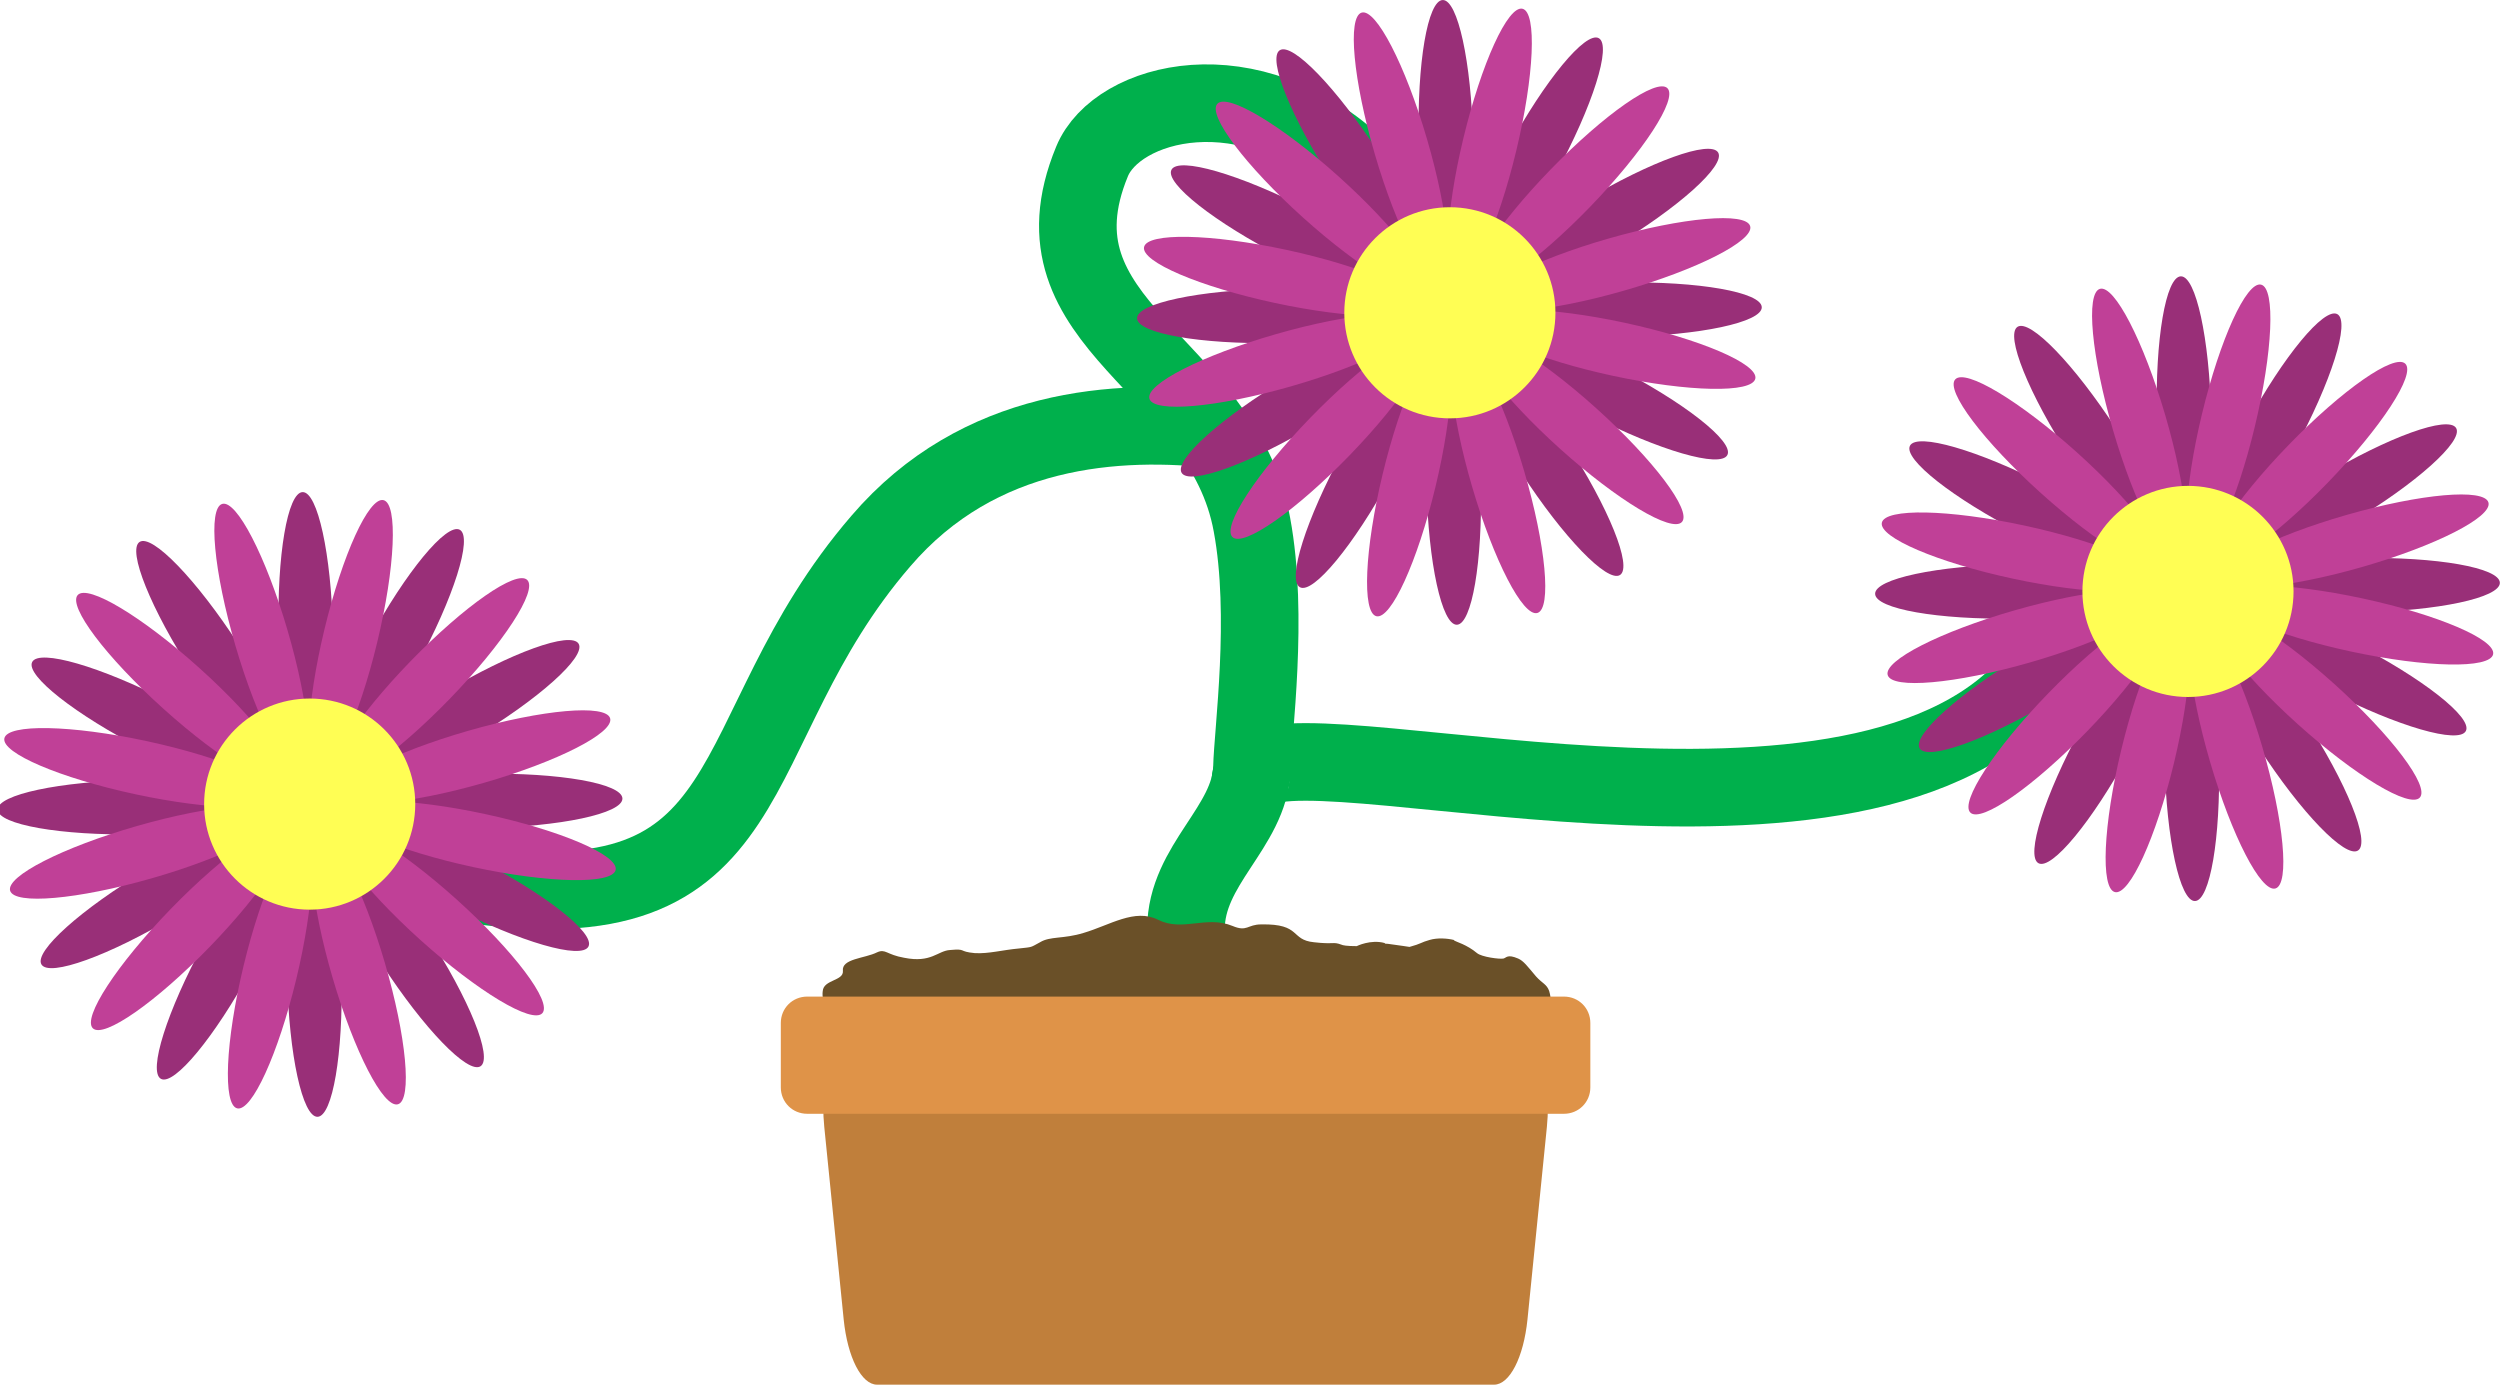
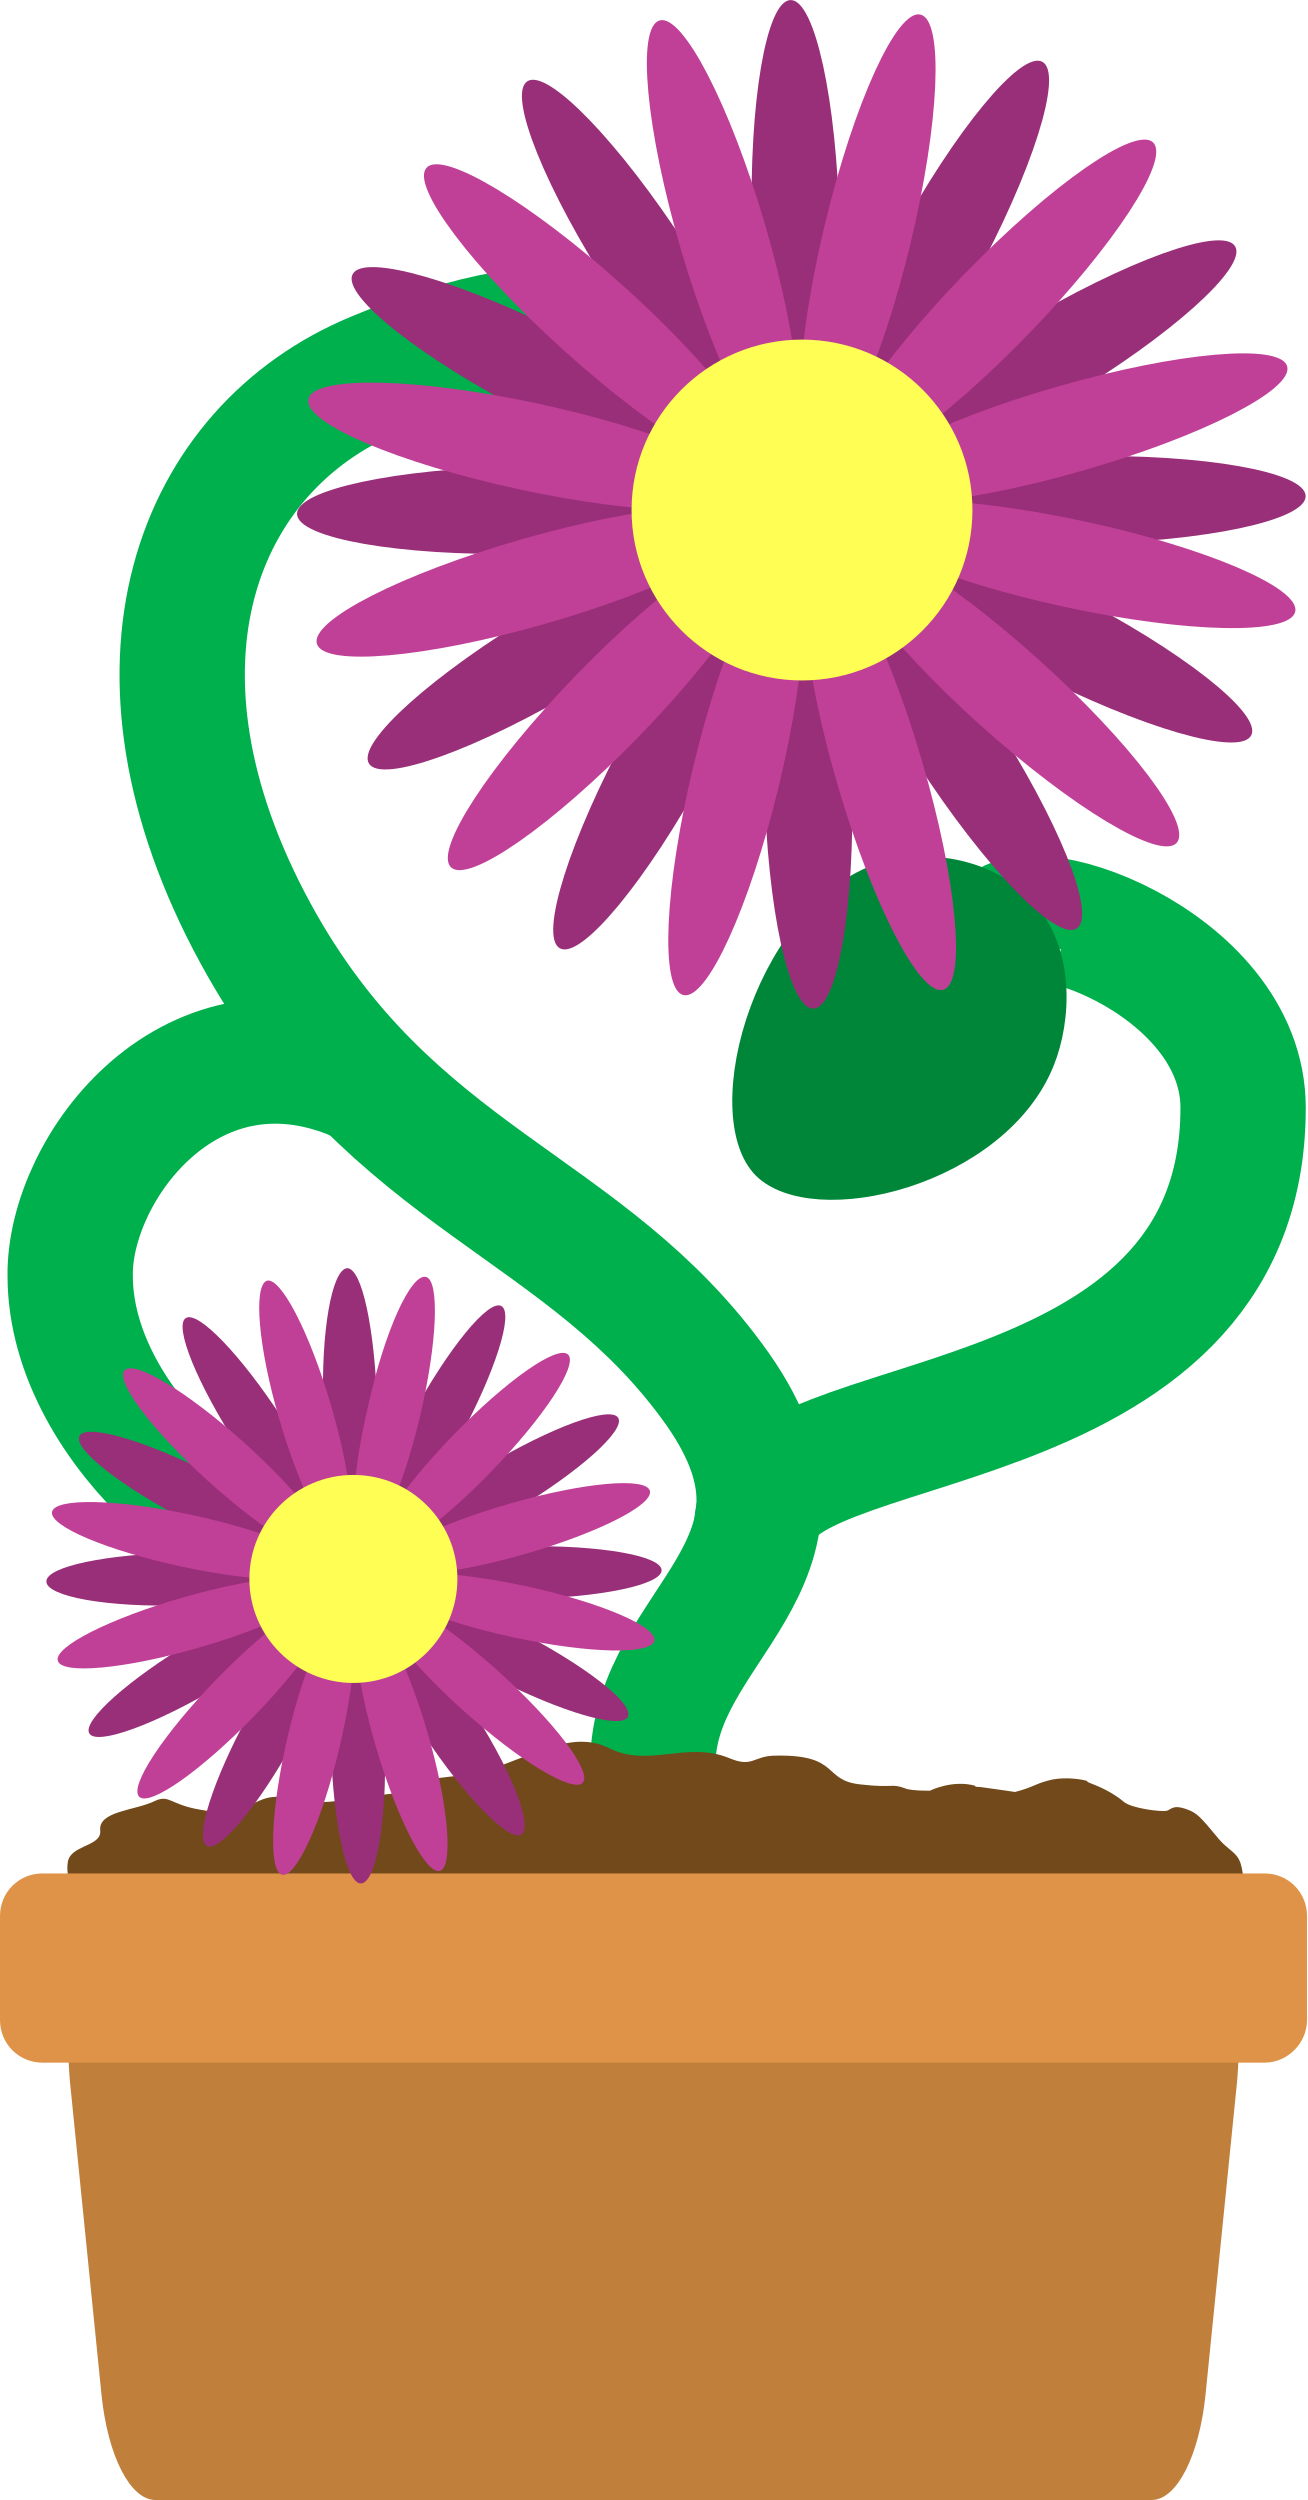
- <svg xmlns="http://www.w3.org/2000/svg" version="1.1" x="0px" y="0px" viewBox="0 0 322.1 178.4" style="enable-background:new 0 0 322.1 178.4;" xml:space="preserve">
+ <svg xmlns="http://www.w3.org/2000/svg" version="1.1" x="0px" y="0px" viewBox="0 0 104.3 199.5" style="enable-background:new 0 0 104.3 199.5;" xml:space="preserve">
  <style type="text/css">
	.st0{fill:none;stroke:#00B04C;stroke-width:10;stroke-miterlimit:10;}
- 	.st1{fill:#6A5028;}
- 	.st2{fill:#C07F3B;}
- 	.st3{fill:#DF9348;}
- 	.st4{fill:#992F78;}
- 	.st5{fill:#C04097;}
- 	.st6{fill:#FFFE54;}
+ 	.st1{fill:#008639;}
+ 	.st2{fill:#71491A;}
+ 	.st3{fill:#C07F3B;}
+ 	.st4{fill:#DF9348;}
+ 	.st5{fill:#992F78;}
+ 	.st6{fill:#C04097;}
+ 	.st7{fill:#FFFE54;}
</style>
-   <g id="stem__x2B__pot">
-     <g id="Layer_79">
-       <path class="st0" d="M152.8,119.7c0-8.3,8.2-13.1,8.5-20.7c0.1-4.7,2.2-19.6,0-31.4c-3.8-20.9-29.4-25.5-20.6-46.8    c3.2-7.8,20.4-12.4,34.4,1" />
+   <g id="stem">
+     <path class="st0" d="M52.1,140.8c0-11.2,14.9-16,5.2-29.9C46.8,96,31.2,94.3,20.4,74.5c-11.6-21.3-4.7-38.7,9.5-44.6   c15.9-6.7,23.1-3.2,30.7,1.7" />
+     <path class="st0" d="M60.4,121.7c0.2-9.6,38.8-5.7,38.8-33.3c0-11.8-18.4-18-19.4-13.8" />
+     <path class="st0" d="M29.2,86.4c-13.8-6.5-23.7,6.8-23.6,15.4C5.6,114.3,20.6,125.7,27,124" />
+   </g>
+   <g id="buds">
+     <path class="st1" d="M82.3,71.8c-3.1-3.3-8.1-4-11.6-3.1c-10.1,2.7-15.3,20.1-10.4,25.1c4.6,4.6,20,0.8,23.8-8.8   C85.5,81.5,85.9,75.6,82.3,71.8z" />
+   </g>
+   <g id="pot">
+     <g id="dirt">
+       <path class="st2" d="M98.9,152.3c0.4-1.5,0.4-2.6,0.1-3.6c-0.3-0.9-0.9-1-1.7-1.9c-1.1-1.3-1.6-2-2.3-2.3c-1.4-0.6-1.5-0.1-1.9,0    c-0.5,0.1-2.8-0.2-3.4-0.7c-1.3-1.1-2.8-1.5-2.9-1.6c0,0,0,0,0,0c0,0,0,0-0.1-0.1c-0.8-0.2-2.1-0.3-3.1,0    c-1.1,0.3-1.1,0.5-2.6,0.9c0,0,0,0,0,0c0,0-1.3-0.2-2.8-0.4c-0.2,0-0.4,0-0.4-0.1c-1.8-0.5-3.6,0.4-3.6,0.4c-1.3,0-1.8-0.1-2-0.2    c-1.1-0.4-0.9,0-3.5-0.3c-3.1-0.3-1.6-2.4-6.8-2.3c-1.8,0-1.8,1-3.7,0.2c-3.4-1.4-6.4,0.8-9.6-0.8c-3-1.5-6.2,0.7-9.6,1.7    c-2.6,0.8-4.3,0.4-5.6,1.2c-1.3,0.7-0.9,0.6-2.7,0.8c-2.2,0.2-3.9,0.7-5.7,0.6c-2.2-0.2-1-0.6-3.2-0.4c-1.6,0.1-2.4,1.7-5.9,1    c-2.3-0.4-2.4-1.2-3.5-0.7c-1.6,0.8-4.6,0.8-4.4,2.4c0.1,1.3-2.5,1.1-2.6,2.6c-0.1,0.7,0.1,1.5,0.5,2.4c0,0,0.9,2,2.8,3.3    C14.6,158.7,88.7,153.1,98.9,152.3z" />
    </g>
-     <g id="Layer_78">
-       <path class="st0" d="M161.1,100.6c0.2-9.6,74.2,14.1,99.4-11.4" />
-     </g>
-     <g id="Layer_77">
-       <path class="st0" d="M157.4,55.4c-13.5-1.6-31.3-0.4-43.9,14.3c-21.4,24.8-13.8,50.2-53.7,44.1" />
-     </g>
-     <g id="Layer_82">
-       <path class="st1" d="M199.5,131.3c0.4-1.5,0.4-2.6,0.1-3.6c-0.3-0.9-0.9-1-1.7-1.9c-1.1-1.3-1.6-2-2.3-2.3c-1.4-0.6-1.5-0.1-1.9,0    c-0.5,0.1-2.8-0.2-3.4-0.7c-1.3-1.1-2.8-1.5-2.9-1.6c0,0,0,0,0,0c0,0,0,0-0.1-0.1c-0.8-0.2-2.1-0.3-3.1,0    c-1.1,0.3-1.1,0.5-2.6,0.9c0,0,0,0,0,0c0,0-1.3-0.2-2.8-0.4c-0.2,0-0.4,0-0.4-0.1c-1.8-0.5-3.6,0.4-3.6,0.4c-1.3,0-1.8-0.1-2-0.2    c-1.1-0.4-0.9,0-3.5-0.3c-3.1-0.3-1.6-2.4-6.8-2.3c-1.8,0-1.8,1-3.7,0.2c-3.4-1.4-6.4,0.8-9.6-0.8c-3-1.5-6.2,0.7-9.6,1.7    c-2.6,0.8-4.3,0.4-5.6,1.2c-1.3,0.7-0.9,0.6-2.7,0.8c-2.2,0.2-3.9,0.7-5.7,0.6c-2.2-0.2-1-0.6-3.2-0.4c-1.6,0.1-2.4,1.7-5.9,1    c-2.3-0.4-2.4-1.2-3.5-0.7c-1.6,0.8-4.6,0.8-4.4,2.4c0.1,1.3-2.5,1.1-2.6,2.6c-0.1,0.7,0.1,1.5,0.5,2.4c0,0,0.9,2,2.8,3.3    C115.3,137.6,189.4,132,199.5,131.3z" />
-     </g>
-     <g id="Layer_81">
-       <path class="st2" d="M192.5,178.4h-79.5c-2,0-3.8-3.5-4.3-8.4l-2.5-24.8c-0.7-7.1,1.4-14,4.3-14H195c2.9,0,5,6.9,4.3,14l-2.5,24.8    C196.3,174.9,194.5,178.4,192.5,178.4z" />
-     </g>
-     <g id="Layer_80">
-       <path class="st3" d="M201.5,143.5H104c-1.9,0-3.4-1.5-3.4-3.4v-8.3c0-1.9,1.5-3.4,3.4-3.4h97.5c1.9,0,3.4,1.5,3.4,3.4v8.3    C204.9,142,203.4,143.5,201.5,143.5z" />
-     </g>
+     <path class="st3" d="M91.9,199.5H12.4c-2,0-3.8-3.5-4.3-8.4l-2.5-24.8c-0.7-7.1,1.4-14,4.3-14h84.5c2.9,0,5,6.9,4.3,14l-2.5,24.8   C95.7,196,93.9,199.5,91.9,199.5z" />
+     <path class="st4" d="M100.9,164.6H3.4c-1.9,0-3.4-1.5-3.4-3.4v-8.3c0-1.9,1.5-3.4,3.4-3.4h97.5c1.9,0,3.4,1.5,3.4,3.4v8.3   C104.3,163,102.8,164.6,100.9,164.6z" />
  </g>
-   <g id="petals">
-     <ellipse id="petals_24_" transform="matrix(0.8388 -0.5445 0.5445 0.8388 16.3862 98.5777)" class="st4" cx="174.7" cy="21.6" rx="3.5" ry="18" />
-     <ellipse id="petals_23_" transform="matrix(0.8388 -0.5445 0.5445 0.8388 -3.726654e-02 117.7941)" class="st4" cx="198.9" cy="59" rx="3.5" ry="18" />
-     <ellipse id="petals_22_" transform="matrix(0.4563 -0.8898 0.8898 0.4563 63.9626 164.9507)" class="st4" cx="167" cy="30.1" rx="3.5" ry="18" />
-     <ellipse id="petals_21_" transform="matrix(0.4563 -0.8898 0.8898 0.4563 67.4209 211.2429)" class="st4" cx="206.6" cy="50.4" rx="3.5" ry="18" />
-     <ellipse id="petals_20_" transform="matrix(0.9998 -1.749077e-02 1.749077e-02 0.9998 -0.6863 2.8838)" class="st4" cx="164.5" cy="40.7" rx="18" ry="3.5" />
-     <ellipse id="petals_19_" transform="matrix(0.9998 -1.749077e-02 1.749077e-02 0.9998 -0.6659 3.6622)" class="st4" cx="209" cy="39.9" rx="18" ry="3.5" />
-     <ellipse id="petals_18_" transform="matrix(0.8584 -0.513 0.513 0.8584 -2.7829 93.3343)" class="st4" cx="167.7" cy="51.7" rx="18" ry="3.5" />
-     <ellipse id="petals_17_" transform="matrix(0.8584 -0.513 0.513 0.8584 14.3439 109.704)" class="st4" cx="205.9" cy="28.9" rx="18" ry="3.5" />
-     <ellipse id="petals_16_" transform="matrix(0.478 -0.8784 0.8784 0.478 39.3838 185.9509)" class="st4" cx="176.1" cy="59.8" rx="18" ry="3.5" />
-     <ellipse id="petals_15_" transform="matrix(0.478 -0.8784 0.8784 0.478 84.8394 184.2291)" class="st4" cx="197.4" cy="20.7" rx="18" ry="3.5" />
-     <ellipse id="petals_14_" transform="matrix(0.9997 -2.281180e-02 2.281180e-02 0.9997 -1.378 4.2886)" class="st4" cx="187.3" cy="62.5" rx="3.5" ry="18" />
-     <ellipse id="petals_4_" transform="matrix(0.9997 -2.281180e-02 2.281180e-02 0.9997 -0.363 4.2538)" class="st4" cx="186.3" cy="18" rx="3.5" ry="18" />
-     <ellipse id="petals_13_" transform="matrix(0.6691 -0.7432 0.7432 0.6691 37.459 134.9188)" class="st5" cx="170.2" cy="25.4" rx="3.5" ry="18" />
-     <ellipse id="petals_12_" transform="matrix(0.6691 -0.7432 0.7432 0.6691 26.2704 169.3644)" class="st5" cx="203.3" cy="55.2" rx="3.5" ry="18" />
-     <ellipse id="petals_11_" transform="matrix(0.2102 -0.9777 0.9777 0.2102 95.5101 189.4502)" class="st5" cx="165" cy="35.6" rx="3.5" ry="18" />
-     <ellipse id="petals_10_" transform="matrix(0.2102 -0.9777 0.9777 0.2102 120.7342 239.3928)" class="st5" cx="208.5" cy="45" rx="3.5" ry="18" />
-     <ellipse id="petals_9_" transform="matrix(0.9612 -0.2759 0.2759 0.9612 -6.3913 47.4389)" class="st5" cx="165.4" cy="46.4" rx="18" ry="3.5" />
-     <ellipse id="petals_8_" transform="matrix(0.9612 -0.2759 0.2759 0.9612 -1.34 58.7697)" class="st5" cx="208.2" cy="34.1" rx="18" ry="3.5" />
-     <ellipse id="petals_7_" transform="matrix(0.6962 -0.7179 0.7179 0.6962 11.6458 140.0533)" class="st5" cx="171.3" cy="56.3" rx="18" ry="3.5" />
-     <ellipse id="petals_6_" transform="matrix(0.6962 -0.7179 0.7179 0.6962 44.0046 152.5922)" class="st5" cx="202.3" cy="24.3" rx="18" ry="3.5" />
-     <ellipse id="petals_5_" transform="matrix(0.2341 -0.9722 0.9722 0.2341 78.8548 223.9543)" class="st5" cx="181.6" cy="61.9" rx="18" ry="3.5" />
-     <ellipse id="petals_3_" transform="matrix(0.2341 -0.9722 0.9722 0.2341 128.9157 200.9356)" class="st5" cx="192" cy="18.6" rx="18" ry="3.5" />
-     <ellipse id="petals_2_" transform="matrix(0.9597 -0.2811 0.2811 0.9597 -9.5466 56.7382)" class="st5" cx="193" cy="61.7" rx="3.5" ry="18" />
-     <ellipse id="petals_1_" transform="matrix(0.9597 -0.2811 0.2811 0.9597 1.957 51.4993)" class="st5" cx="180.5" cy="18.9" rx="3.5" ry="18" />
-     <ellipse id="petals_48_" transform="matrix(0.8388 -0.5445 0.5445 0.8388 12.368 156.0792)" class="st4" cx="269.7" cy="57.2" rx="3.5" ry="18" />
-     <ellipse id="petals_47_" transform="matrix(0.8388 -0.5445 0.5445 0.8388 -4.0554 175.2956)" class="st4" cx="294" cy="94.5" rx="3.5" ry="18" />
-     <ellipse id="petals_46_" transform="matrix(0.4563 -0.8898 0.8898 0.4563 84.0391 268.8822)" class="st4" cx="262.1" cy="65.7" rx="3.5" ry="18" />
-     <ellipse id="petals_45_" transform="matrix(0.4563 -0.8898 0.8898 0.4563 87.4973 315.1743)" class="st4" cx="301.7" cy="86" rx="3.5" ry="18" />
-     <ellipse id="petals_44_" transform="matrix(0.9998 -1.749077e-02 1.749077e-02 0.9998 -1.2933 4.5525)" class="st4" cx="259.6" cy="76.2" rx="18" ry="3.5" />
-     <ellipse id="petals_43_" transform="matrix(0.9998 -1.749077e-02 1.749077e-02 0.9998 -1.2729 5.3309)" class="st4" cx="304.1" cy="75.4" rx="18" ry="3.5" />
-     <ellipse id="petals_42_" transform="matrix(0.8584 -0.513 0.513 0.8584 -7.5471 147.147)" class="st4" cx="262.8" cy="87.2" rx="18" ry="3.5" />
-     <ellipse id="petals_41_" transform="matrix(0.8584 -0.513 0.513 0.8584 9.5796 163.5168)" class="st4" cx="301" cy="64.4" rx="18" ry="3.5" />
-     <ellipse id="petals_40_" transform="matrix(0.478 -0.8784 0.8784 0.478 57.8093 288.0266)" class="st4" cx="271.2" cy="95.4" rx="18" ry="3.5" />
-     <ellipse id="petals_39_" transform="matrix(0.478 -0.8784 0.8784 0.478 103.2649 286.3047)" class="st4" cx="292.5" cy="56.3" rx="18" ry="3.5" />
-     <ellipse id="petals_38_" transform="matrix(0.9997 -2.281180e-02 2.281180e-02 0.9997 -2.1639 6.467)" class="st4" cx="282.4" cy="98.1" rx="3.5" ry="18" />
-     <ellipse id="petals_37_" transform="matrix(0.9997 -2.281180e-02 2.281180e-02 0.9997 -1.1488 6.4323)" class="st4" cx="281.4" cy="53.6" rx="3.5" ry="18" />
-     <ellipse id="petals_36_" transform="matrix(0.6691 -0.7432 0.7432 0.6691 42.5162 217.3487)" class="st5" cx="265.3" cy="60.9" rx="3.5" ry="18" />
-     <ellipse id="petals_35_" transform="matrix(0.6691 -0.7432 0.7432 0.6691 31.3276 251.7943)" class="st5" cx="298.4" cy="90.7" rx="3.5" ry="18" />
-     <ellipse id="petals_34_" transform="matrix(0.2102 -0.9777 0.9777 0.2102 135.8688 310.4819)" class="st5" cx="260.1" cy="71.1" rx="3.5" ry="18" />
-     <ellipse id="petals_33_" transform="matrix(0.2102 -0.9777 0.9777 0.2102 161.0928 360.4244)" class="st5" cx="303.6" cy="80.5" rx="3.5" ry="18" />
-     <ellipse id="petals_32_" transform="matrix(0.9612 -0.2759 0.2759 0.9612 -12.5053 75.0587)" class="st5" cx="260.5" cy="82" rx="18" ry="3.5" />
-     <ellipse id="petals_31_" transform="matrix(0.9612 -0.2759 0.2759 0.9612 -7.454 86.3894)" class="st5" cx="303.3" cy="69.7" rx="18" ry="3.5" />
-     <ellipse id="petals_30_" transform="matrix(0.6962 -0.7179 0.7179 0.6962 15.0267 219.1137)" class="st5" cx="266.4" cy="91.8" rx="18" ry="3.5" />
-     <ellipse id="petals_29_" transform="matrix(0.6962 -0.7179 0.7179 0.6962 47.3855 231.6526)" class="st5" cx="297.4" cy="59.8" rx="18" ry="3.5" />
-     <ellipse id="petals_28_" transform="matrix(0.2341 -0.9722 0.9722 0.2341 117.1381 343.6212)" class="st5" cx="276.7" cy="97.5" rx="18" ry="3.5" />
-     <ellipse id="petals_27_" transform="matrix(0.2341 -0.9722 0.9722 0.2341 167.1989 320.6026)" class="st5" cx="287.1" cy="54.2" rx="18" ry="3.5" />
-     <ellipse id="petals_26_" transform="matrix(0.9597 -0.2811 0.2811 0.9597 -15.7012 84.8966)" class="st5" cx="288.1" cy="97.2" rx="3.5" ry="18" />
-     <ellipse id="petals_25_" transform="matrix(0.9597 -0.2811 0.2811 0.9597 -4.1976 79.6578)" class="st5" cx="275.6" cy="54.5" rx="3.5" ry="18" />
-   </g>
-   <g id="centers">
-     <circle class="st6" cx="281.9" cy="76.2" r="13.6" />
-     <circle class="st6" cx="186.8" cy="40.3" r="13.6" />
-     <ellipse id="petals_96_" transform="matrix(0.8388 -0.5445 0.5445 0.8388 -41.7594 28.8442)" class="st4" cx="27.8" cy="84.9" rx="3.5" ry="18" />
-     <ellipse id="petals_95_" transform="matrix(0.8388 -0.5445 0.5445 0.8388 -58.1828 48.0607)" class="st4" cx="52.1" cy="122.3" rx="3.5" ry="18" />
-     <ellipse id="petals_94_" transform="matrix(0.4563 -0.8898 0.8898 0.4563 -72.2042 68.727)" class="st4" cx="20.1" cy="93.5" rx="3.5" ry="18" />
-     <ellipse id="petals_93_" transform="matrix(0.4563 -0.8898 0.8898 0.4563 -68.7459 115.0192)" class="st4" cx="59.8" cy="113.8" rx="3.5" ry="18" />
-     <ellipse id="petals_92_" transform="matrix(0.9998 -1.749077e-02 1.749077e-02 0.9998 -1.8163 0.3253)" class="st4" cx="17.7" cy="104" rx="18" ry="3.5" />
-     <ellipse id="petals_91_" transform="matrix(0.9998 -1.749077e-02 1.749077e-02 0.9998 -1.7959 1.1038)" class="st4" cx="62.2" cy="103.2" rx="18" ry="3.5" />
-     <ellipse id="petals_90_" transform="matrix(0.8584 -0.513 0.513 0.8584 -56.0575 26.9794)" class="st4" cx="20.8" cy="115" rx="18" ry="3.5" />
-     <ellipse id="petals_89_" transform="matrix(0.8584 -0.513 0.513 0.8584 -38.9308 43.3491)" class="st4" cx="59.1" cy="92.2" rx="18" ry="3.5" />
-     <ellipse id="petals_88_" transform="matrix(0.478 -0.8784 0.8784 0.478 -92.8826 90.0359)" class="st4" cx="29.3" cy="123.2" rx="18" ry="3.5" />
-     <ellipse id="petals_87_" transform="matrix(0.478 -0.8784 0.8784 0.478 -47.427 88.314)" class="st4" cx="50.6" cy="84.1" rx="18" ry="3.5" />
-     <ellipse id="petals_86_" transform="matrix(0.9997 -2.281180e-02 2.281180e-02 0.9997 -2.8607 0.9556)" class="st4" cx="40.5" cy="125.9" rx="3.5" ry="18" />
-     <ellipse id="petals_85_" transform="matrix(0.9997 -2.281180e-02 2.281180e-02 0.9997 -1.8456 0.9209)" class="st4" cx="39.4" cy="81.4" rx="3.5" ry="18" />
-     <ellipse id="petals_84_" transform="matrix(0.6691 -0.7432 0.7432 0.6691 -58.1882 46.7518)" class="st5" cx="23.4" cy="88.7" rx="3.5" ry="18" />
-     <ellipse id="petals_83_" transform="matrix(0.6691 -0.7432 0.7432 0.6691 -69.3767 81.1973)" class="st5" cx="56.5" cy="118.5" rx="3.5" ry="18" />
-     <ellipse id="petals_82_" transform="matrix(0.2102 -0.9777 0.9777 0.2102 -82.3574 95.9121)" class="st5" cx="18.2" cy="98.9" rx="3.5" ry="18" />
-     <ellipse id="petals_81_" transform="matrix(0.2102 -0.9777 0.9777 0.2102 -57.1334 145.8547)" class="st5" cx="61.7" cy="108.3" rx="3.5" ry="18" />
-     <ellipse id="petals_80_" transform="matrix(0.9612 -0.2759 0.2759 0.9612 -29.5654 9.3808)" class="st5" cx="18.6" cy="109.8" rx="18" ry="3.5" />
-     <ellipse id="petals_79_" transform="matrix(0.9612 -0.2759 0.2759 0.9612 -24.5141 20.7115)" class="st5" cx="61.3" cy="97.5" rx="18" ry="3.5" />
-     <ellipse id="petals_78_" transform="matrix(0.6962 -0.7179 0.7179 0.6962 -78.4214 53.8875)" class="st5" cx="24.5" cy="119.6" rx="18" ry="3.5" />
-     <ellipse id="petals_77_" transform="matrix(0.6962 -0.7179 0.7179 0.6962 -46.0626 66.4263)" class="st5" cx="55.4" cy="87.6" rx="18" ry="3.5" />
-     <ellipse id="petals_76_" transform="matrix(0.2341 -0.9722 0.9722 0.2341 -95.1656 129.7038)" class="st5" cx="34.7" cy="125.3" rx="18" ry="3.5" />
-     <ellipse id="petals_75_" transform="matrix(0.2341 -0.9722 0.9722 0.2341 -45.1048 106.6851)" class="st5" cx="45.2" cy="82" rx="18" ry="3.5" />
-     <ellipse id="petals_74_" transform="matrix(0.9597 -0.2811 0.2811 0.9597 -33.2619 18.0233)" class="st5" cx="46.2" cy="125" rx="3.5" ry="18" />
-     <ellipse id="petals_73_" transform="matrix(0.9597 -0.2811 0.2811 0.9597 -21.7584 12.7845)" class="st5" cx="33.7" cy="82.2" rx="3.5" ry="18" />
-     <circle class="st6" cx="39.9" cy="103.6" r="13.6" />
+   <g id="flowers">
+     <ellipse id="petals_120_" transform="matrix(0.8388 -0.5445 0.5445 0.8388 -3.4121 31.7253)" class="st5" cx="51.9" cy="21.6" rx="3.5" ry="18" />
+     <ellipse id="petals_119_" transform="matrix(0.8388 -0.5445 0.5445 0.8388 -19.8356 50.9418)" class="st5" cx="76.1" cy="59" rx="3.5" ry="18" />
+     <ellipse id="petals_118_" transform="matrix(0.4563 -0.8898 0.8898 0.4563 -2.7979 55.6956)" class="st5" cx="44.2" cy="30.1" rx="3.5" ry="18" />
+     <ellipse id="petals_117_" transform="matrix(0.4563 -0.8898 0.8898 0.4563 0.6603 101.9878)" class="st5" cx="83.8" cy="50.5" rx="3.5" ry="18" />
+     <ellipse id="petals_116_" transform="matrix(0.9998 -1.749077e-02 1.749077e-02 0.9998 -0.7052 0.7361)" class="st5" cx="41.7" cy="40.7" rx="18" ry="3.5" />
+     <ellipse id="petals_115_" transform="matrix(0.9998 -1.749077e-02 1.749077e-02 0.9998 -0.6848 1.5145)" class="st5" cx="86.2" cy="39.9" rx="18" ry="3.5" />
+     <ellipse id="petals_114_" transform="matrix(0.8584 -0.513 0.513 0.8584 -20.1737 30.3454)" class="st5" cx="44.9" cy="51.7" rx="18" ry="3.5" />
+     <ellipse id="petals_113_" transform="matrix(0.8584 -0.513 0.513 0.8584 -3.047 46.7151)" class="st5" cx="83.1" cy="28.9" rx="18" ry="3.5" />
+     <ellipse id="petals_112_" transform="matrix(0.478 -0.8784 0.8784 0.478 -24.7202 78.0994)" class="st5" cx="53.3" cy="59.8" rx="18" ry="3.5" />
+     <ellipse id="petals_111_" transform="matrix(0.478 -0.8784 0.8784 0.478 20.7354 76.3775)" class="st5" cx="74.6" cy="20.7" rx="18" ry="3.5" />
+     <ellipse id="petals_110_" transform="matrix(0.9997 -2.281180e-02 2.281180e-02 0.9997 -1.4101 1.4875)" class="st5" cx="64.5" cy="62.5" rx="3.5" ry="18" />
+     <ellipse id="petals_109_" transform="matrix(0.9997 -2.281180e-02 2.281180e-02 0.9997 -0.3951 1.4528)" class="st5" cx="63.5" cy="18" rx="3.5" ry="18" />
+     <ellipse id="petals_108_" transform="matrix(0.6691 -0.7432 0.7432 0.6691 -3.1788 43.6652)" class="st6" cx="47.4" cy="25.4" rx="3.5" ry="18" />
+     <ellipse id="petals_107_" transform="matrix(0.6691 -0.7432 0.7432 0.6691 -14.3673 78.1108)" class="st6" cx="80.5" cy="55.2" rx="3.5" ry="18" />
+     <ellipse id="petals_106_" transform="matrix(0.2102 -0.9777 0.9777 0.2102 -1.4724 69.4094)" class="st6" cx="42.2" cy="35.6" rx="3.5" ry="18" />
+     <ellipse id="petals_105_" transform="matrix(0.2102 -0.9777 0.9777 0.2102 23.7517 119.3519)" class="st6" cx="85.7" cy="45" rx="3.5" ry="18" />
+     <ellipse id="petals_104_" transform="matrix(0.9612 -0.2759 0.2759 0.9612 -11.1606 13.5559)" class="st6" cx="42.6" cy="46.4" rx="18" ry="3.5" />
+     <ellipse id="petals_103_" transform="matrix(0.9612 -0.2759 0.2759 0.9612 -6.1093 24.8866)" class="st6" cx="85.4" cy="34.2" rx="18" ry="3.5" />
+     <ellipse id="petals_102_" transform="matrix(0.6962 -0.7179 0.7179 0.6962 -25.6657 51.9075)" class="st6" cx="48.5" cy="56.3" rx="18" ry="3.5" />
+     <ellipse id="petals_101_" transform="matrix(0.6962 -0.7179 0.7179 0.6962 6.6931 64.4464)" class="st6" cx="79.5" cy="24.3" rx="18" ry="3.5" />
+     <ellipse id="petals_100_" transform="matrix(0.2341 -0.9722 0.9722 0.2341 -15.1982 104.5808)" class="st6" cx="58.8" cy="61.9" rx="18" ry="3.5" />
+     <ellipse id="petals_99_" transform="matrix(0.2341 -0.9722 0.9722 0.2341 34.8626 81.5621)" class="st6" cx="69.2" cy="18.7" rx="18" ry="3.5" />
+     <ellipse id="petals_98_" transform="matrix(0.9597 -0.2811 0.2811 0.9597 -14.4979 22.2275)" class="st6" cx="70.2" cy="61.7" rx="3.5" ry="18" />
+     <ellipse id="petals_97_" transform="matrix(0.9597 -0.2811 0.2811 0.9597 -2.9943 16.9886)" class="st6" cx="57.7" cy="18.9" rx="3.5" ry="18" />
+     <circle class="st7" cx="64" cy="40.7" r="13.6" />
+     <ellipse id="petals_24_" transform="matrix(0.8388 -0.5445 0.5445 0.8388 -58.9232 29.7773)" class="st5" cx="20.8" cy="114.4" rx="2.1" ry="11" />
+     <path id="petals_23_" class="st5" d="M41.6,146.4c-1,0.6-4.5-3-7.8-8s-5.2-9.7-4.2-10.4c1-0.6,4.5,3,7.8,8S42.6,145.7,41.6,146.4" />
+     <ellipse id="petals_22_" transform="matrix(0.4563 -0.8898 0.8898 0.4563 -97.6357 79.3658)" class="st5" cx="16.1" cy="119.6" rx="2.1" ry="11" />
+     <ellipse id="petals_21_" transform="matrix(0.4563 -0.8898 0.8898 0.4563 -95.5257 107.6108)" class="st5" cx="40.3" cy="132" rx="2.1" ry="11" />
+     <path id="petals_20_" class="st5" d="M3.7,126.2c0-1.2,4.9-2.2,10.9-2.3c6.1-0.1,11,0.8,11,1.9s-4.9,2.2-10.9,2.3   C8.6,128.3,3.7,127.4,3.7,126.2" />
+     <ellipse id="petals_19_" transform="matrix(0.9998 -1.749077e-02 1.749077e-02 0.9998 -2.1895 0.7502)" class="st5" cx="41.8" cy="125.5" rx="11" ry="2.1" />
+     <ellipse id="petals_18_" transform="matrix(0.8584 -0.513 0.513 0.8584 -65.7538 27.292)" class="st5" cx="16.6" cy="132.7" rx="11" ry="2.1" />
+     <ellipse id="petals_17_" transform="matrix(0.8584 -0.513 0.513 0.8584 -55.3041 37.2799)" class="st5" cx="39.9" cy="118.8" rx="11" ry="2.1" />
+     <path id="petals_16_" class="st5" d="M16.5,147.3c-1-0.6,0.5-5.3,3.4-10.6c2.9-5.3,6.1-9.2,7.1-8.6c1,0.6-0.5,5.3-3.4,10.6   C20.7,144,17.5,147.9,16.5,147.3" />
+     <ellipse id="petals_15_" transform="matrix(0.478 -0.8784 0.8784 0.478 -81.886 89.9193)" class="st5" cx="34.7" cy="113.9" rx="11" ry="2.1" />
+     <path id="petals_14_" class="st5" d="M28.8,150.3c-1.2,0-2.2-4.9-2.4-10.9c-0.1-6.1,0.7-11,1.9-11c1.2,0,2.2,4.9,2.4,10.9   S30,150.3,28.8,150.3" />
+     <path id="petals_13_" class="st5" d="M27.7,101.2c1.2,0,2.2,4.9,2.4,10.9c0.1,6.1-0.7,11-1.9,11c-1.2,0-2.2-4.9-2.4-10.9   C25.6,106.2,26.5,101.3,27.7,101.2" />
+     <ellipse id="petals_12_" transform="matrix(0.6691 -0.7432 0.7432 0.6691 -80.7285 52.0846)" class="st6" cx="18.1" cy="116.7" rx="2.1" ry="11" />
+     <ellipse id="petals_11_" transform="matrix(0.6691 -0.7432 0.7432 0.6691 -87.5552 73.1014)" class="st6" cx="38.3" cy="134.9" rx="2.1" ry="11" />
+     <ellipse id="petals_10_" transform="matrix(0.2102 -0.9777 0.9777 0.2102 -108.3813 111.6888)" class="st6" cx="14.9" cy="122.9" rx="2.1" ry="11" />
+     <ellipse id="petals_9_" transform="matrix(0.2102 -0.9777 0.9777 0.2102 -92.991 142.161)" class="st6" cx="41.5" cy="128.6" rx="2.1" ry="11" />
+     <ellipse id="petals_8_" transform="matrix(0.9612 -0.2759 0.2759 0.9612 -35.1543 9.2132)" class="st6" cx="15.2" cy="129.5" rx="11" ry="2.1" />
+     <ellipse id="petals_7_" transform="matrix(0.9612 -0.2759 0.2759 0.9612 -32.0723 16.1266)" class="st6" cx="41.3" cy="122" rx="11" ry="2.1" />
+     <ellipse id="petals_6_" transform="matrix(0.6962 -0.7179 0.7179 0.6962 -91.5943 54.6465)" class="st6" cx="18.8" cy="135.5" rx="11" ry="2.1" />
+     <ellipse id="petals_5_" transform="matrix(0.6962 -0.7179 0.7179 0.6962 -71.8507 62.297)" class="st6" cx="37.7" cy="116" rx="11" ry="2.1" />
+     <path id="petals_4_" class="st6" d="M22.5,149.6c-1.1-0.3-0.9-5.3,0.5-11.2c1.4-5.9,3.5-10.4,4.6-10.2c1.1,0.3,0.9,5.3-0.5,11.2   C25.7,145.4,23.6,149.9,22.5,149.6" />
+     <path id="petals_3_" class="st6" d="M34,101.9c1.1,0.3,0.9,5.3-0.5,11.2c-1.4,5.9-3.5,10.4-4.6,10.2c-1.1-0.3-0.9-5.3,0.5-11.2   C30.7,106.2,32.8,101.6,34,101.9" />
+     <path id="petals_2_" class="st6" d="M35.1,149.3c-1.1,0.3-3.4-4.1-5.1-9.9s-2.2-10.8-1-11.1c1.1-0.3,3.4,4.1,5.1,9.9   C35.8,144,36.2,149,35.1,149.3" />
+     <path id="petals_1_" class="st6" d="M21.3,102.2c1.1-0.3,3.4,4.1,5.1,9.9c1.7,5.8,2.2,10.8,1,11.1c-1.1,0.3-3.4-4.1-5.1-9.9   S20.2,102.6,21.3,102.2" />
+     <circle class="st7" cx="28.2" cy="126" r="8.3" />
  </g>
</svg>
